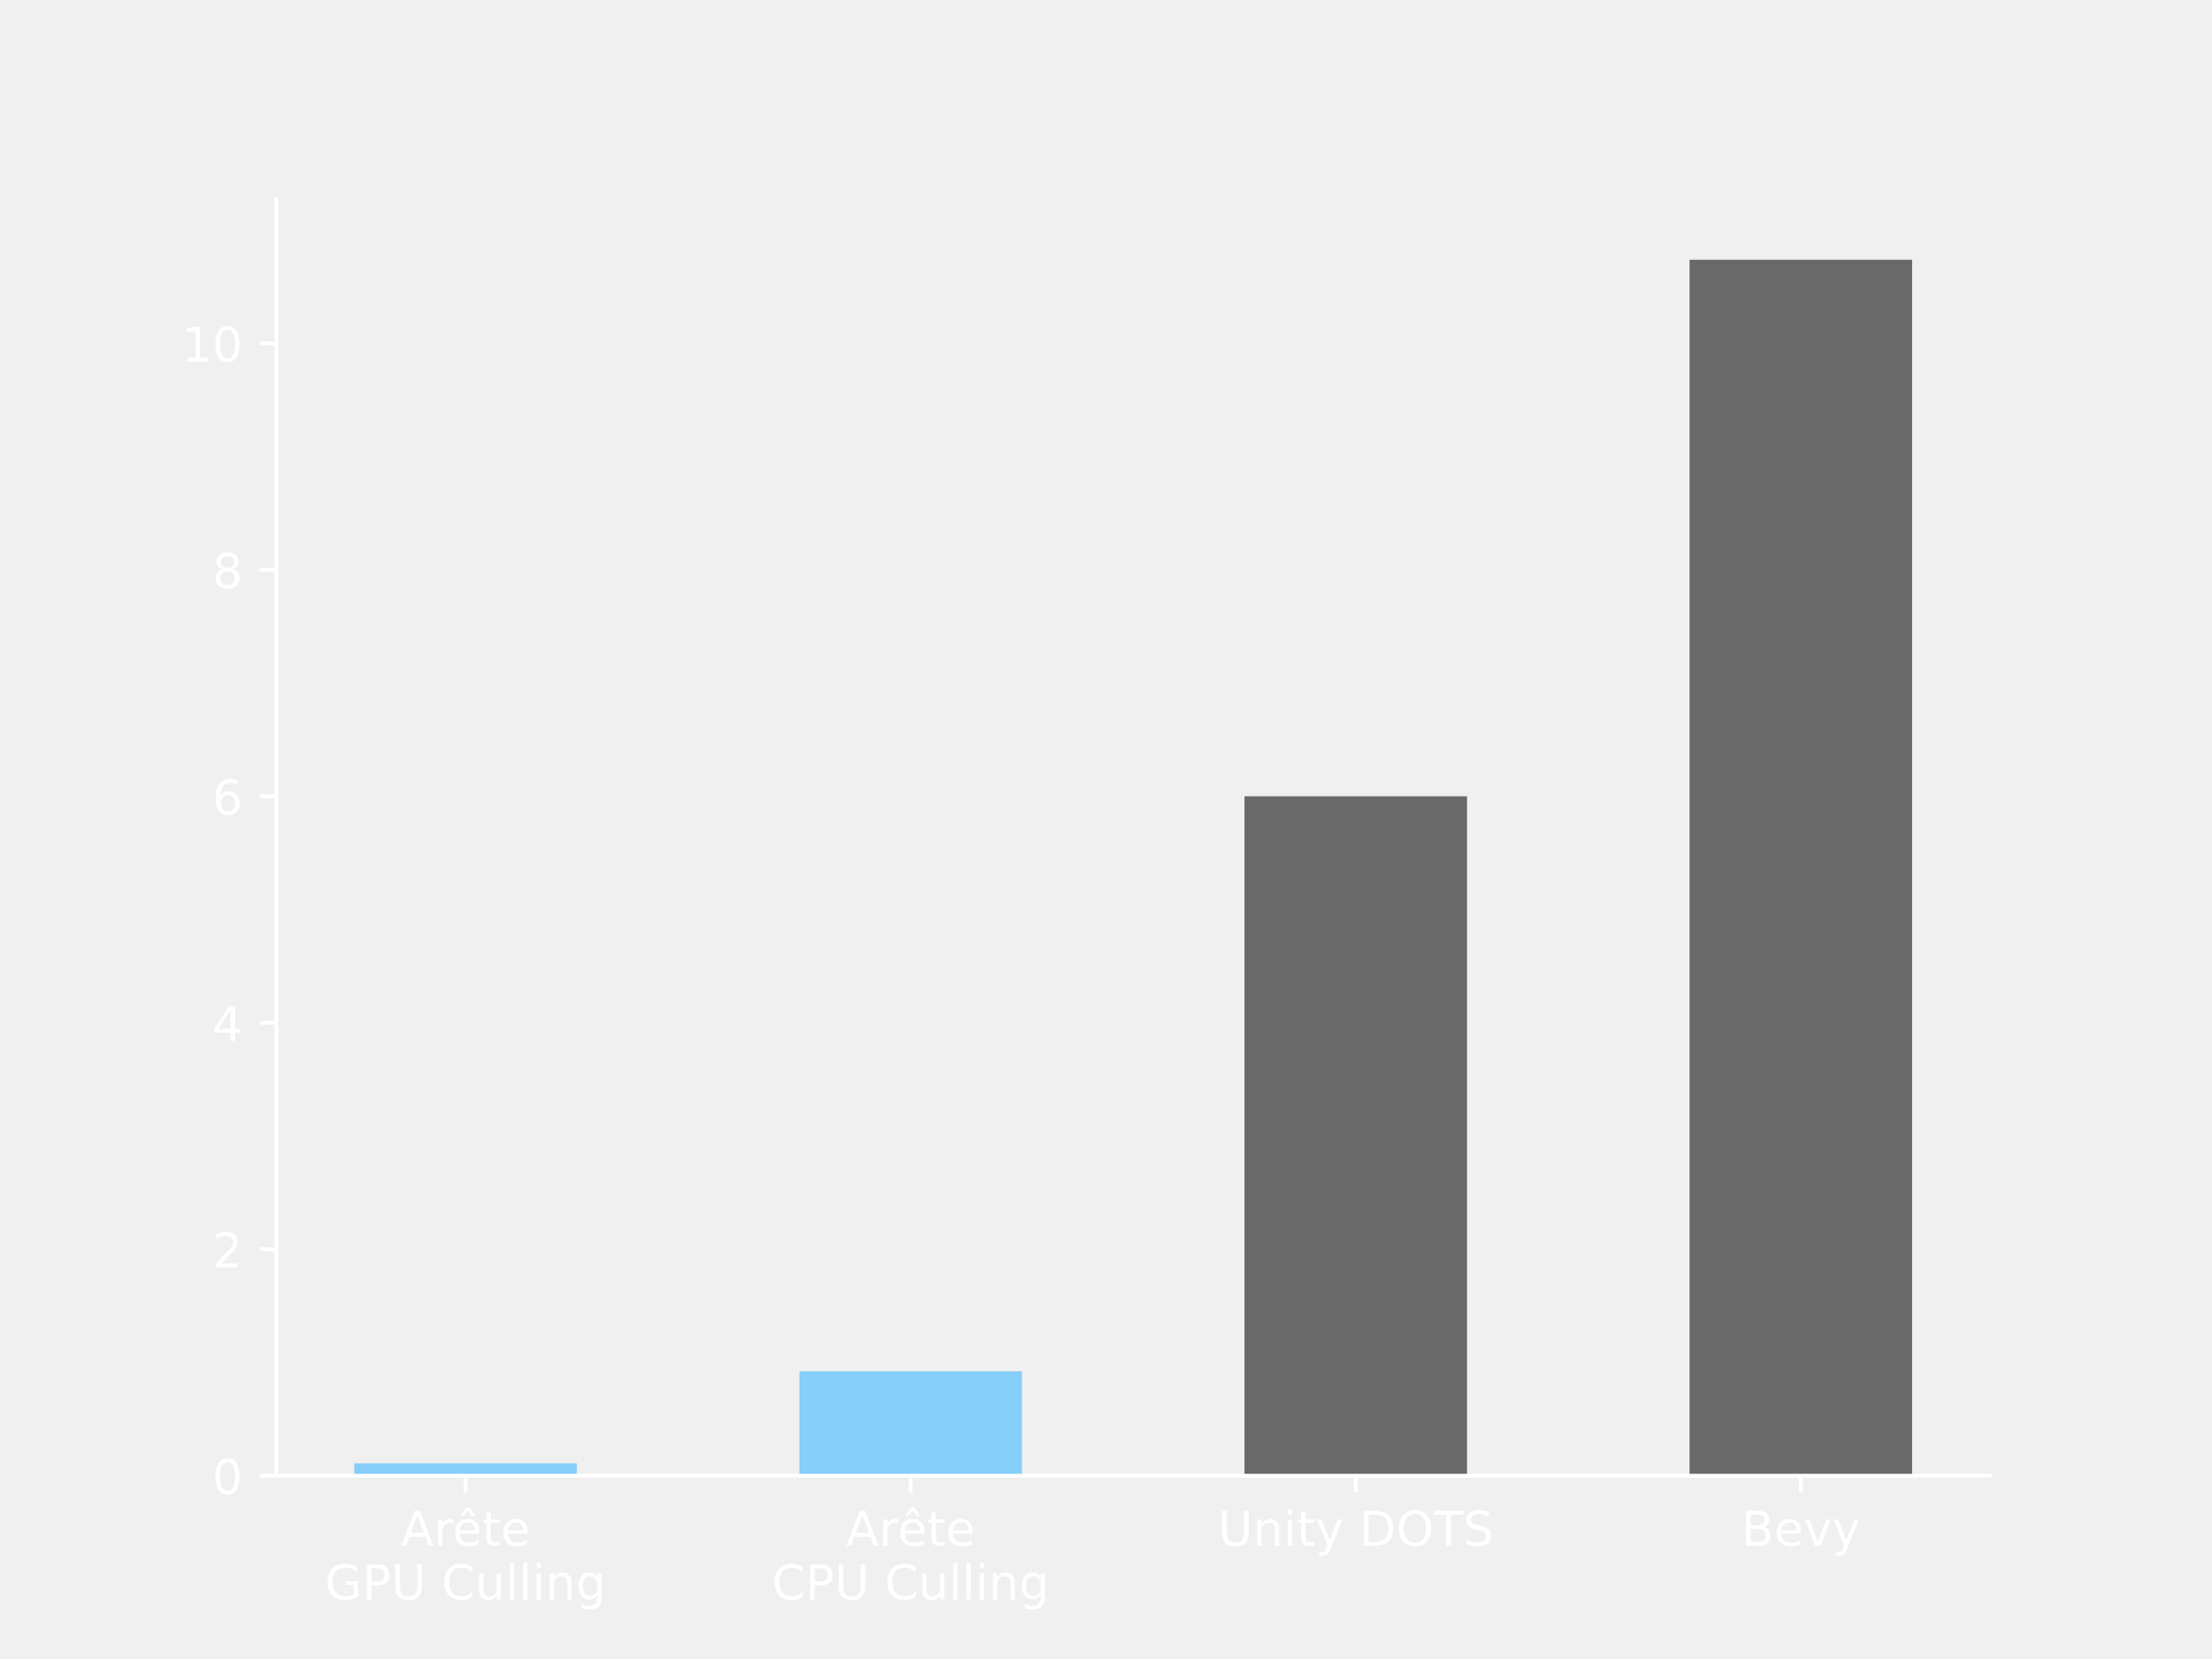
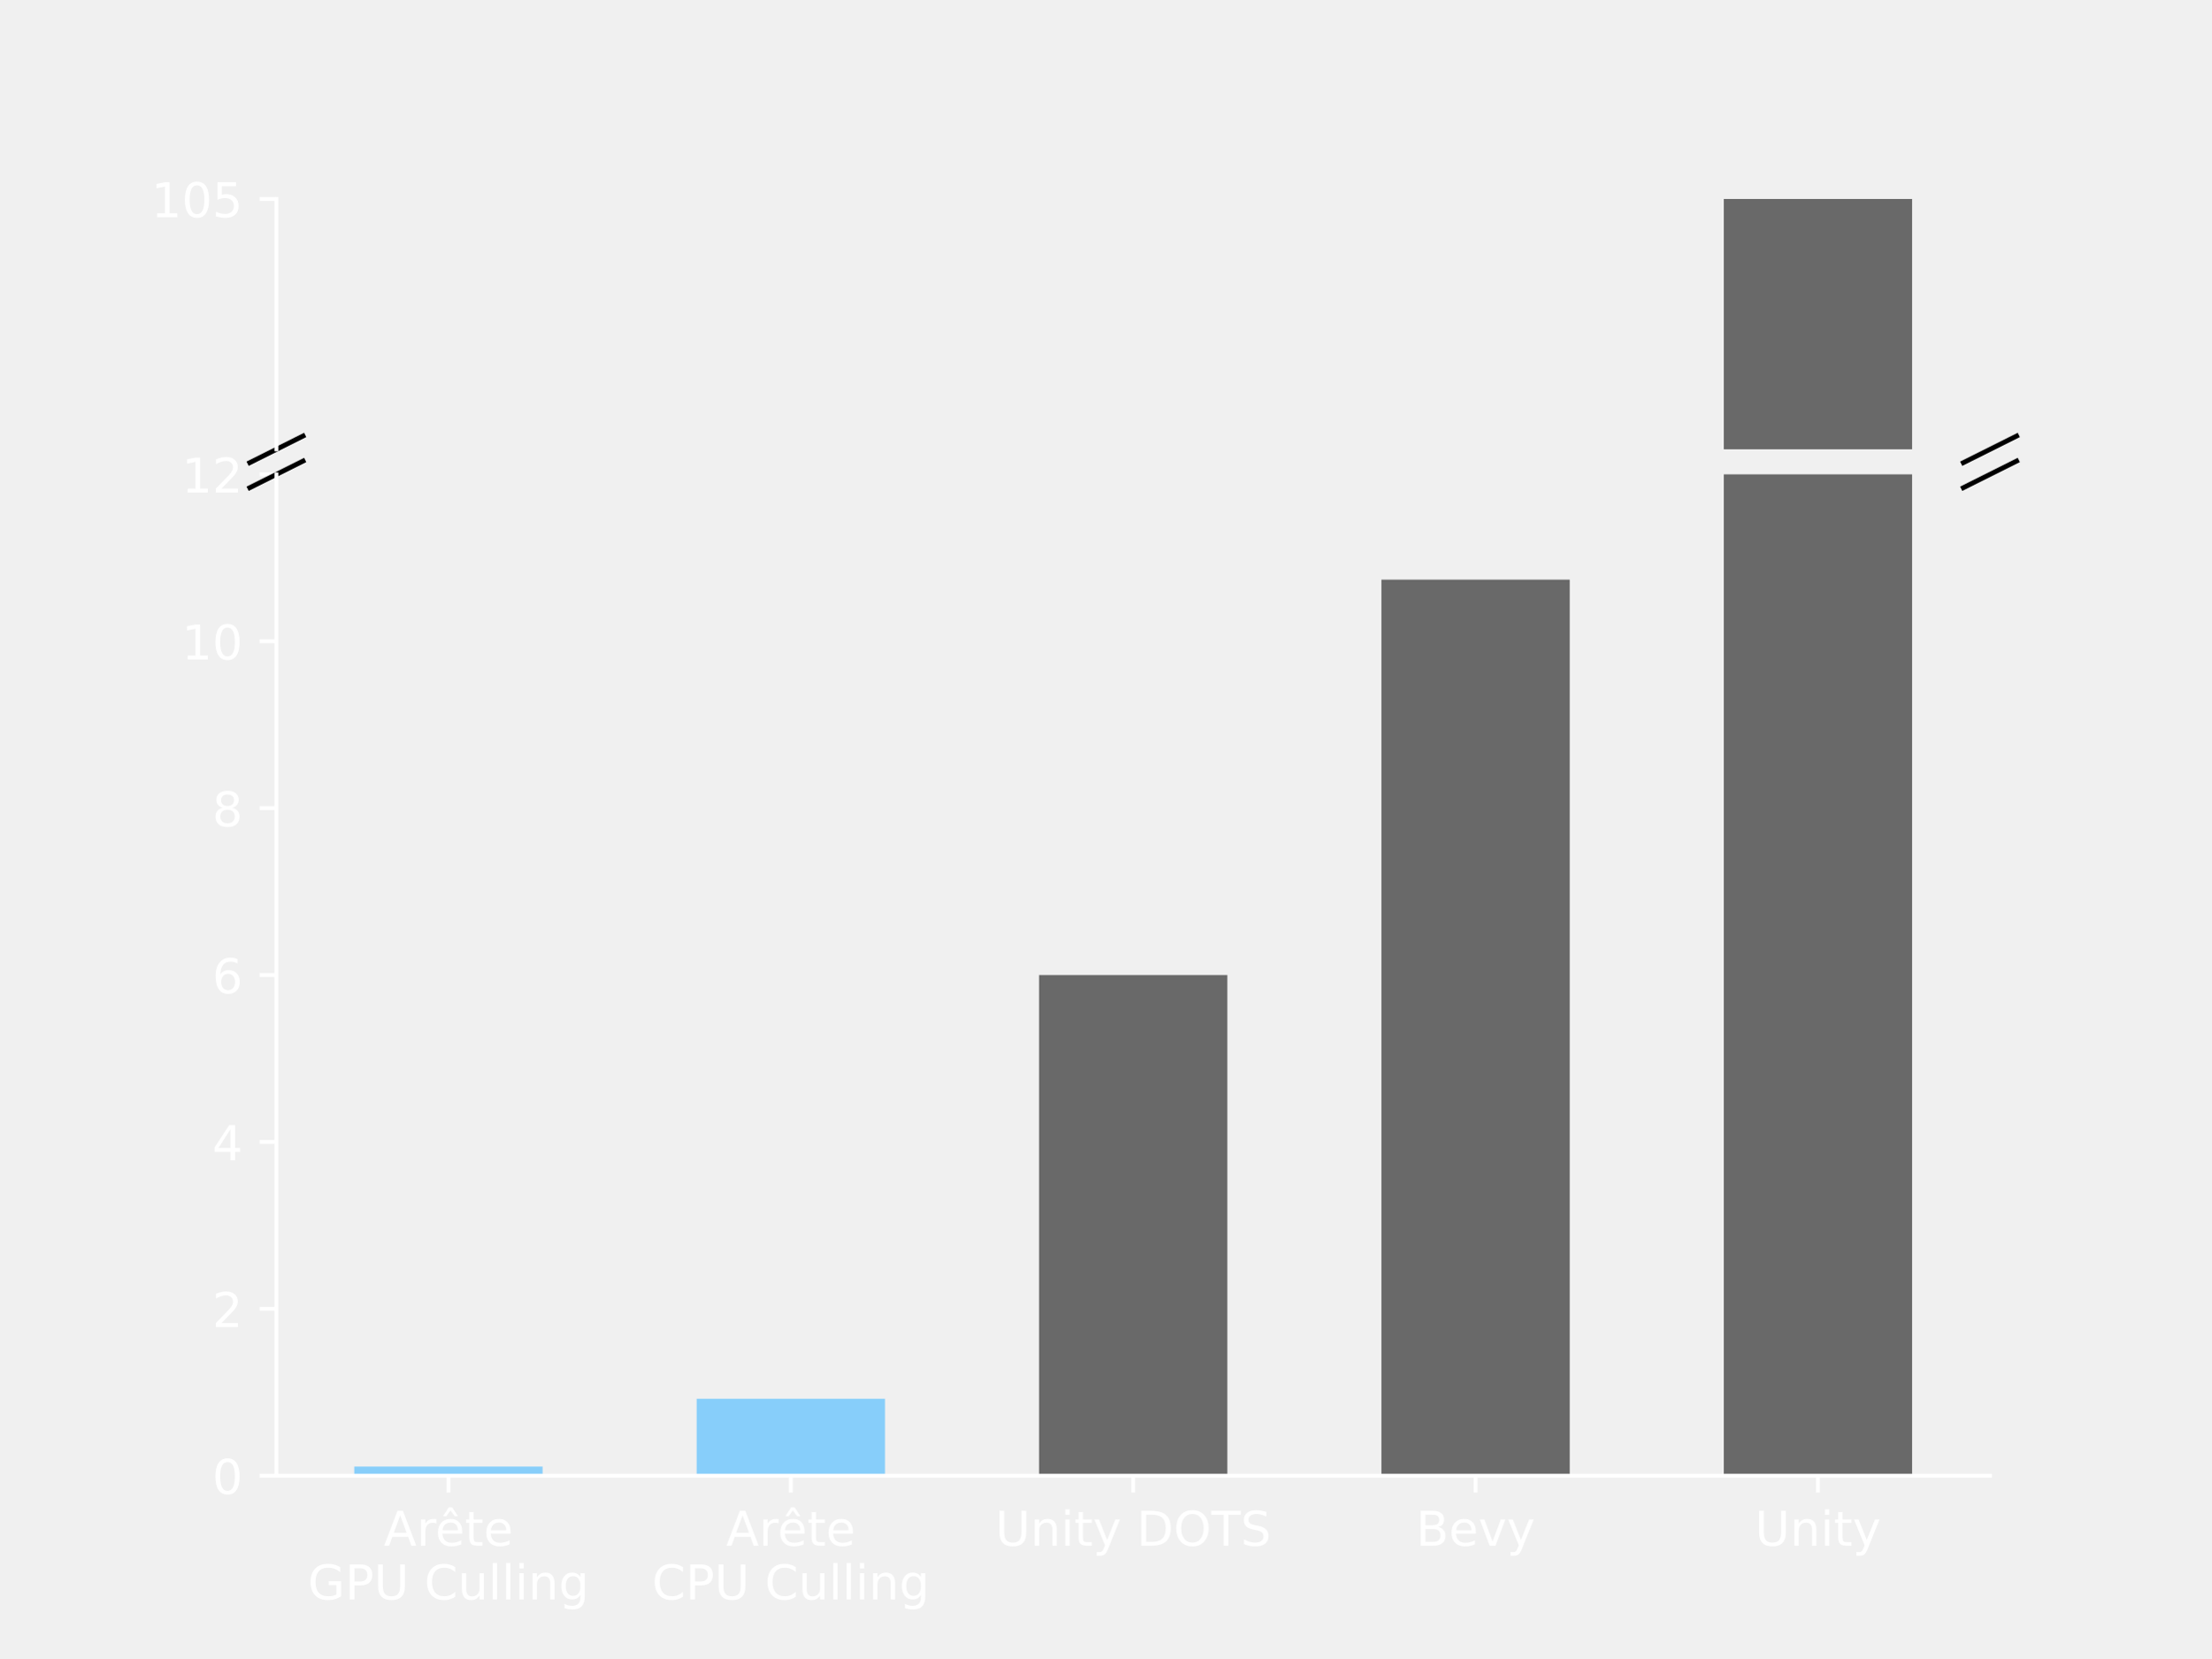
<svg xmlns="http://www.w3.org/2000/svg" xmlns:xlink="http://www.w3.org/1999/xlink" width="460.8pt" height="345.6pt" viewBox="0 0 460.8 345.6" version="1.1">
  <defs>
    <style type="text/css">*{stroke-linejoin: round; stroke-linecap: butt}</style>
  </defs>
  <g id="figure_1">
    <g id="patch_1">
      <path d="M 0 345.6  L 460.8 345.6  L 460.8 0  L 0 0  L 0 345.6  z " style="fill: none" />
    </g>
    <g id="axes_1">
      <g id="patch_2">
-         <path d="M 57.6 307.584  L 414.72 307.584  L 414.72 41.472  L 57.6 41.472  L 57.6 307.584  z " style="fill: none" />
+         <path d="M 57.6 93.651  L 414.72 93.651  L 414.72 41.472  L 57.6 41.472  L 57.6 93.651  z " style="fill: none" />
      </g>
      <g id="patch_3">
-         <path d="M 73.833 307.584  L 120.212 307.584  L 120.212 304.988  L 73.833 304.988  z " clip-path="url(#p904b2eeba7)" style="fill: #87cefa" />
+         <path d="M 73.833 5520.248  L 113.077 5520.248  L 113.077 5514.509  L 73.833 5514.509  z " clip-path="url(#pb7b7c43467)" style="fill: #87cefa" />
      </g>
      <g id="patch_4">
-         <path d="M 166.591 307.584  L 212.97 307.584  L 212.97 285.823  L 166.591 285.823  z " clip-path="url(#p904b2eeba7)" style="fill: #87cefa" />
+         <path d="M 145.185 5520.248  L 184.429 5520.248  L 184.429 5472.14  L 145.185 5472.14  z " clip-path="url(#pb7b7c43467)" style="fill: #87cefa" />
      </g>
      <g id="patch_5">
-         <path d="M 259.35 307.584  L 305.729 307.584  L 305.729 165.971  L 259.35 165.971  z " clip-path="url(#p904b2eeba7)" style="fill: #696969" />
+         <path d="M 216.538 5520.248  L 255.782 5520.248  L 255.782 5207.176  L 216.538 5207.176  z " clip-path="url(#pb7b7c43467)" style="fill: #696969" />
      </g>
      <g id="patch_6">
-         <path d="M 352.108 307.584  L 398.487 307.584  L 398.487 54.144  L 352.108 54.144  z " clip-path="url(#p904b2eeba7)" style="fill: #696969" />
+         <path d="M 287.891 5520.248  L 327.135 5520.248  L 327.135 4959.952  L 287.891 4959.952  z " clip-path="url(#pb7b7c43467)" style="fill: #696969" />
+       </g>
+       <g id="patch_7">
+         <path d="M 359.243 5520.248  L 398.487 5520.248  L 398.487 41.472  L 359.243 41.472  z " clip-path="url(#pb7b7c43467)" style="fill: #696969" />
      </g>
      <g id="matplotlib.axis_1">
-         <g id="xtick_1">
+         <g id="xtick_1" />
+         <g id="xtick_2" />
+         <g id="xtick_3" />
+         <g id="xtick_4" />
+         <g id="xtick_5" />
+       </g>
+       <g id="matplotlib.axis_2">
+         <g id="ytick_1">
          <g id="line2d_1">
            <defs>
-               <path id="mf03ded166b" d="M 0 0  L 0 3.5  " style="stroke: #ffffff; stroke-width: 0.8" />
+               <path id="ma1e11fbaa3" d="M 0 0  L -3.5 0  " style="stroke: #ffffff; stroke-width: 0.8" />
            </defs>
            <g>
-               <use xlink:href="#mf03ded166b" x="97.022" y="307.584" style="fill: #ffffff; stroke: #ffffff; stroke-width: 0.8" />
+               <use xlink:href="#ma1e11fbaa3" x="57.6" y="41.472" style="fill: #ffffff; stroke: #ffffff; stroke-width: 0.8" />
            </g>
          </g>
          <g id="text_1">
-             <g style="fill: #ffffff" transform="translate(83.54578 322.1824) scale(0.1 -0.1)">
+             <g style="fill: #ffffff" transform="translate(31.5125 45.27122) scale(0.1 -0.1)">
+               <defs>
+                 <path id="DejaVuSans-31" d="M 794 531  L 1825 531  L 1825 4091  L 703 3866  L 703 4441  L 1819 4666  L 2450 4666  L 2450 531  L 3481 531  L 3481 0  L 794 0  L 794 531  z " transform="scale(0.015625)" />
+                 <path id="DejaVuSans-30" d="M 2034 4250  Q 1547 4250 1301 3770  Q 1056 3291 1056 2328  Q 1056 1369 1301 889  Q 1547 409 2034 409  Q 2525 409 2770 889  Q 3016 1369 3016 2328  Q 3016 3291 2770 3770  Q 2525 4250 2034 4250  z M 2034 4750  Q 2819 4750 3233 4129  Q 3647 3509 3647 2328  Q 3647 1150 3233 529  Q 2819 -91 2034 -91  Q 1250 -91 836 529  Q 422 1150 422 2328  Q 422 3509 836 4129  Q 1250 4750 2034 4750  z " transform="scale(0.015625)" />
+                 <path id="DejaVuSans-35" d="M 691 4666  L 3169 4666  L 3169 4134  L 1269 4134  L 1269 2991  Q 1406 3038 1543 3061  Q 1681 3084 1819 3084  Q 2600 3084 3056 2656  Q 3513 2228 3513 1497  Q 3513 744 3044 326  Q 2575 -91 1722 -91  Q 1428 -91 1123 -41  Q 819 9 494 109  L 494 744  Q 775 591 1075 516  Q 1375 441 1709 441  Q 2250 441 2565 725  Q 2881 1009 2881 1497  Q 2881 1984 2565 2268  Q 2250 2553 1709 2553  Q 1456 2553 1204 2497  Q 953 2441 691 2322  L 691 4666  z " transform="scale(0.015625)" />
+               </defs>
+               <use xlink:href="#DejaVuSans-31" />
+               <use xlink:href="#DejaVuSans-30" x="63.623" />
+               <use xlink:href="#DejaVuSans-35" x="127.246" />
+             </g>
+           </g>
+         </g>
+       </g>
+       <g id="line2d_2">
+         <defs>
+           <path id="maf881fc37d" d="M -6 3  L 6 -3  " style="stroke: #000000" />
+         </defs>
+         <g>
+           <use xlink:href="#maf881fc37d" x="57.6" y="93.651" style="stroke: #000000" />
+           <use xlink:href="#maf881fc37d" x="414.72" y="93.651" style="stroke: #000000" />
+         </g>
+       </g>
+       <g id="patch_8">
+         <path d="M 57.6 93.651  L 57.6 41.472  " style="fill: none; stroke: #ffffff; stroke-width: 0.8; stroke-linejoin: miter; stroke-linecap: square" />
+       </g>
+     </g>
+     <g id="axes_2">
+       <g id="patch_9">
+         <path d="M 57.6 307.584  L 414.72 307.584  L 414.72 98.869  L 57.6 98.869  L 57.6 307.584  z " style="fill: none" />
+       </g>
+       <g id="patch_10">
+         <path d="M 73.833 307.584  L 113.077 307.584  L 113.077 305.671  L 73.833 305.671  z " clip-path="url(#p947e62f1cd)" style="fill: #87cefa" />
+       </g>
+       <g id="patch_11">
+         <path d="M 145.185 307.584  L 184.429 307.584  L 184.429 291.548  L 145.185 291.548  z " clip-path="url(#p947e62f1cd)" style="fill: #87cefa" />
+       </g>
+       <g id="patch_12">
+         <path d="M 216.538 307.584  L 255.782 307.584  L 255.782 203.226  L 216.538 203.226  z " clip-path="url(#p947e62f1cd)" style="fill: #696969" />
+       </g>
+       <g id="patch_13">
+         <path d="M 287.891 307.584  L 327.135 307.584  L 327.135 120.819  L 287.891 120.819  z " clip-path="url(#p947e62f1cd)" style="fill: #696969" />
+       </g>
+       <g id="patch_14">
+         <path d="M 359.243 307.584  L 398.487 307.584  L 398.487 -1518.675  L 359.243 -1518.675  z " clip-path="url(#p947e62f1cd)" style="fill: #696969" />
+       </g>
+       <g id="matplotlib.axis_3">
+         <g id="xtick_6">
+           <g id="line2d_3">
+             <defs>
+               <path id="m6b05aaf432" d="M 0 0  L 0 3.5  " style="stroke: #ffffff; stroke-width: 0.8" />
+             </defs>
+             <g>
+               <use xlink:href="#m6b05aaf432" x="93.455" y="307.584" style="fill: #ffffff; stroke: #ffffff; stroke-width: 0.8" />
+             </g>
+           </g>
+           <g id="text_2">
+             <g style="fill: #ffffff" transform="translate(79.97814 322.1824) scale(0.1 -0.1)">
              <defs>
                <path id="DejaVuSans-41" d="M 2188 4044  L 1331 1722  L 3047 1722  L 2188 4044  z M 1831 4666  L 2547 4666  L 4325 0  L 3669 0  L 3244 1197  L 1141 1197  L 716 0  L 50 0  L 1831 4666  z " transform="scale(0.015625)" />
                <path id="DejaVuSans-72" d="M 2631 2963  Q 2534 3019 2420 3045  Q 2306 3072 2169 3072  Q 1681 3072 1420 2755  Q 1159 2438 1159 1844  L 1159 0  L 581 0  L 581 3500  L 1159 3500  L 1159 2956  Q 1341 3275 1631 3429  Q 1922 3584 2338 3584  Q 2397 3584 2469 3576  Q 2541 3569 2628 3553  L 2631 2963  z " transform="scale(0.015625)" />
                <path id="DejaVuSans-ea" d="M 3597 1894  L 3597 1613  L 953 1613  Q 991 1019 1311 708  Q 1631 397 2203 397  Q 2534 397 2845 478  Q 3156 559 3463 722  L 3463 178  Q 3153 47 2828 -22  Q 2503 -91 2169 -91  Q 1331 -91 842 396  Q 353 884 353 1716  Q 353 2575 817 3079  Q 1281 3584 2069 3584  Q 2775 3584 3186 3129  Q 3597 2675 3597 1894  z M 3022 2063  Q 3016 2534 2758 2815  Q 2500 3097 2075 3097  Q 1594 3097 1305 2825  Q 1016 2553 972 2059  L 3022 2063  z M 1801 5119  L 2263 5119  L 3029 3944  L 2595 3944  L 2032 4709  L 1470 3944  L 1035 3944  L 1801 5119  z " transform="scale(0.015625)" />
                <path id="DejaVuSans-74" d="M 1172 4494  L 1172 3500  L 2356 3500  L 2356 3053  L 1172 3053  L 1172 1153  Q 1172 725 1289 603  Q 1406 481 1766 481  L 2356 481  L 2356 0  L 1766 0  Q 1100 0 847 248  Q 594 497 594 1153  L 594 3053  L 172 3053  L 172 3500  L 594 3500  L 594 4494  L 1172 4494  z " transform="scale(0.015625)" />
                <path id="DejaVuSans-65" d="M 3597 1894  L 3597 1613  L 953 1613  Q 991 1019 1311 708  Q 1631 397 2203 397  Q 2534 397 2845 478  Q 3156 559 3463 722  L 3463 178  Q 3153 47 2828 -22  Q 2503 -91 2169 -91  Q 1331 -91 842 396  Q 353 884 353 1716  Q 353 2575 817 3079  Q 1281 3584 2069 3584  Q 2775 3584 3186 3129  Q 3597 2675 3597 1894  z M 3022 2063  Q 3016 2534 2758 2815  Q 2500 3097 2075 3097  Q 1594 3097 1305 2825  Q 1016 2553 972 2059  L 3022 2063  z " transform="scale(0.015625)" />
              </defs>
              <use xlink:href="#DejaVuSans-41" />
              <use xlink:href="#DejaVuSans-72" x="68.408" />
              <use xlink:href="#DejaVuSans-ea" x="107.271" />
              <use xlink:href="#DejaVuSans-74" x="168.795" />
              <use xlink:href="#DejaVuSans-65" x="208.004" />
            </g>
-             <g style="fill: #ffffff" transform="translate(67.71452 333.3802) scale(0.1 -0.1)">
+             <g style="fill: #ffffff" transform="translate(64.14689 333.3802) scale(0.1 -0.1)">
              <defs>
                <path id="DejaVuSans-47" d="M 3809 666  L 3809 1919  L 2778 1919  L 2778 2438  L 4434 2438  L 4434 434  Q 4069 175 3628 42  Q 3188 -91 2688 -91  Q 1594 -91 976 548  Q 359 1188 359 2328  Q 359 3472 976 4111  Q 1594 4750 2688 4750  Q 3144 4750 3555 4637  Q 3966 4525 4313 4306  L 4313 3634  Q 3963 3931 3569 4081  Q 3175 4231 2741 4231  Q 1884 4231 1454 3753  Q 1025 3275 1025 2328  Q 1025 1384 1454 906  Q 1884 428 2741 428  Q 3075 428 3337 486  Q 3600 544 3809 666  z " transform="scale(0.015625)" />
                <path id="DejaVuSans-50" d="M 1259 4147  L 1259 2394  L 2053 2394  Q 2494 2394 2734 2622  Q 2975 2850 2975 3272  Q 2975 3691 2734 3919  Q 2494 4147 2053 4147  L 1259 4147  z M 628 4666  L 2053 4666  Q 2838 4666 3239 4311  Q 3641 3956 3641 3272  Q 3641 2581 3239 2228  Q 2838 1875 2053 1875  L 1259 1875  L 1259 0  L 628 0  L 628 4666  z " transform="scale(0.015625)" />
                <path id="DejaVuSans-55" d="M 556 4666  L 1191 4666  L 1191 1831  Q 1191 1081 1462 751  Q 1734 422 2344 422  Q 2950 422 3222 751  Q 3494 1081 3494 1831  L 3494 4666  L 4128 4666  L 4128 1753  Q 4128 841 3676 375  Q 3225 -91 2344 -91  Q 1459 -91 1007 375  Q 556 841 556 1753  L 556 4666  z " transform="scale(0.015625)" />
                <path id="DejaVuSans-20" transform="scale(0.015625)" />
                <path id="DejaVuSans-43" d="M 4122 4306  L 4122 3641  Q 3803 3938 3442 4084  Q 3081 4231 2675 4231  Q 1875 4231 1450 3742  Q 1025 3253 1025 2328  Q 1025 1406 1450 917  Q 1875 428 2675 428  Q 3081 428 3442 575  Q 3803 722 4122 1019  L 4122 359  Q 3791 134 3420 21  Q 3050 -91 2638 -91  Q 1578 -91 968 557  Q 359 1206 359 2328  Q 359 3453 968 4101  Q 1578 4750 2638 4750  Q 3056 4750 3426 4639  Q 3797 4528 4122 4306  z " transform="scale(0.015625)" />
                <path id="DejaVuSans-75" d="M 544 1381  L 544 3500  L 1119 3500  L 1119 1403  Q 1119 906 1312 657  Q 1506 409 1894 409  Q 2359 409 2629 706  Q 2900 1003 2900 1516  L 2900 3500  L 3475 3500  L 3475 0  L 2900 0  L 2900 538  Q 2691 219 2414 64  Q 2138 -91 1772 -91  Q 1169 -91 856 284  Q 544 659 544 1381  z M 1991 3584  L 1991 3584  z " transform="scale(0.015625)" />
                <path id="DejaVuSans-6c" d="M 603 4863  L 1178 4863  L 1178 0  L 603 0  L 603 4863  z " transform="scale(0.015625)" />
                <path id="DejaVuSans-69" d="M 603 3500  L 1178 3500  L 1178 0  L 603 0  L 603 3500  z M 603 4863  L 1178 4863  L 1178 4134  L 603 4134  L 603 4863  z " transform="scale(0.015625)" />
                <path id="DejaVuSans-6e" d="M 3513 2113  L 3513 0  L 2938 0  L 2938 2094  Q 2938 2591 2744 2837  Q 2550 3084 2163 3084  Q 1697 3084 1428 2787  Q 1159 2491 1159 1978  L 1159 0  L 581 0  L 581 3500  L 1159 3500  L 1159 2956  Q 1366 3272 1645 3428  Q 1925 3584 2291 3584  Q 2894 3584 3203 3211  Q 3513 2838 3513 2113  z " transform="scale(0.015625)" />
                <path id="DejaVuSans-67" d="M 2906 1791  Q 2906 2416 2648 2759  Q 2391 3103 1925 3103  Q 1463 3103 1205 2759  Q 947 2416 947 1791  Q 947 1169 1205 825  Q 1463 481 1925 481  Q 2391 481 2648 825  Q 2906 1169 2906 1791  z M 3481 434  Q 3481 -459 3084 -895  Q 2688 -1331 1869 -1331  Q 1566 -1331 1297 -1286  Q 1028 -1241 775 -1147  L 775 -588  Q 1028 -725 1275 -790  Q 1522 -856 1778 -856  Q 2344 -856 2625 -561  Q 2906 -266 2906 331  L 2906 616  Q 2728 306 2450 153  Q 2172 0 1784 0  Q 1141 0 747 490  Q 353 981 353 1791  Q 353 2603 747 3093  Q 1141 3584 1784 3584  Q 2172 3584 2450 3431  Q 2728 3278 2906 2969  L 2906 3500  L 3481 3500  L 3481 434  z " transform="scale(0.015625)" />
              </defs>
              <use xlink:href="#DejaVuSans-47" />
              <use xlink:href="#DejaVuSans-50" x="77.49" />
              <use xlink:href="#DejaVuSans-55" x="137.793" />
              <use xlink:href="#DejaVuSans-20" x="210.986" />
              <use xlink:href="#DejaVuSans-43" x="242.773" />
              <use xlink:href="#DejaVuSans-75" x="312.598" />
              <use xlink:href="#DejaVuSans-6c" x="375.977" />
              <use xlink:href="#DejaVuSans-6c" x="403.76" />
              <use xlink:href="#DejaVuSans-69" x="431.543" />
              <use xlink:href="#DejaVuSans-6e" x="459.326" />
              <use xlink:href="#DejaVuSans-67" x="522.705" />
            </g>
          </g>
        </g>
-         <g id="xtick_2">
-           <g id="line2d_2">
-             <g>
-               <use xlink:href="#mf03ded166b" x="189.781" y="307.584" style="fill: #ffffff; stroke: #ffffff; stroke-width: 0.8" />
-             </g>
-           </g>
-           <g id="text_2">
-             <g style="fill: #ffffff" transform="translate(176.3042 322.1824) scale(0.1 -0.1)">
+         <g id="xtick_7">
+           <g id="line2d_4">
+             <g>
+               <use xlink:href="#m6b05aaf432" x="164.807" y="307.584" style="fill: #ffffff; stroke: #ffffff; stroke-width: 0.8" />
+             </g>
+           </g>
+           <g id="text_3">
+             <g style="fill: #ffffff" transform="translate(151.3308 322.1824) scale(0.1 -0.1)">
              <use xlink:href="#DejaVuSans-41" />
              <use xlink:href="#DejaVuSans-72" x="68.408" />
              <use xlink:href="#DejaVuSans-ea" x="107.271" />
              <use xlink:href="#DejaVuSans-74" x="168.795" />
              <use xlink:href="#DejaVuSans-65" x="208.004" />
            </g>
-             <g style="fill: #ffffff" transform="translate(160.8558 333.3802) scale(0.1 -0.1)">
+             <g style="fill: #ffffff" transform="translate(135.8824 333.3802) scale(0.1 -0.1)">
              <use xlink:href="#DejaVuSans-43" />
              <use xlink:href="#DejaVuSans-50" x="69.824" />
              <use xlink:href="#DejaVuSans-55" x="130.127" />
              <use xlink:href="#DejaVuSans-20" x="203.32" />
              <use xlink:href="#DejaVuSans-43" x="235.107" />
              <use xlink:href="#DejaVuSans-75" x="304.932" />
              <use xlink:href="#DejaVuSans-6c" x="368.311" />
              <use xlink:href="#DejaVuSans-6c" x="396.094" />
              <use xlink:href="#DejaVuSans-69" x="423.877" />
              <use xlink:href="#DejaVuSans-6e" x="451.66" />
              <use xlink:href="#DejaVuSans-67" x="515.039" />
            </g>
          </g>
        </g>
-         <g id="xtick_3">
-           <g id="line2d_3">
-             <g>
-               <use xlink:href="#mf03ded166b" x="282.539" y="307.584" style="fill: #ffffff; stroke: #ffffff; stroke-width: 0.8" />
-             </g>
-           </g>
-           <g id="text_3">
-             <g style="fill: #ffffff" transform="translate(253.7994 322.1824) scale(0.1 -0.1)">
+         <g id="xtick_8">
+           <g id="line2d_5">
+             <g>
+               <use xlink:href="#m6b05aaf432" x="236.16" y="307.584" style="fill: #ffffff; stroke: #ffffff; stroke-width: 0.8" />
+             </g>
+           </g>
+           <g id="text_4">
+             <g style="fill: #ffffff" transform="translate(207.4202 322.1824) scale(0.1 -0.1)">
              <defs>
                <path id="DejaVuSans-79" d="M 2059 -325  Q 1816 -950 1584 -1140  Q 1353 -1331 966 -1331  L 506 -1331  L 506 -850  L 844 -850  Q 1081 -850 1212 -737  Q 1344 -625 1503 -206  L 1606 56  L 191 3500  L 800 3500  L 1894 763  L 2988 3500  L 3597 3500  L 2059 -325  z " transform="scale(0.015625)" />
                <path id="DejaVuSans-44" d="M 1259 4147  L 1259 519  L 2022 519  Q 2988 519 3436 956  Q 3884 1394 3884 2338  Q 3884 3275 3436 3711  Q 2988 4147 2022 4147  L 1259 4147  z M 628 4666  L 1925 4666  Q 3281 4666 3915 4102  Q 4550 3538 4550 2338  Q 4550 1131 3912 565  Q 3275 0 1925 0  L 628 0  L 628 4666  z " transform="scale(0.015625)" />
                <path id="DejaVuSans-4f" d="M 2522 4238  Q 1834 4238 1429 3725  Q 1025 3213 1025 2328  Q 1025 1447 1429 934  Q 1834 422 2522 422  Q 3209 422 3611 934  Q 4013 1447 4013 2328  Q 4013 3213 3611 3725  Q 3209 4238 2522 4238  z M 2522 4750  Q 3503 4750 4090 4092  Q 4678 3434 4678 2328  Q 4678 1225 4090 567  Q 3503 -91 2522 -91  Q 1538 -91 948 565  Q 359 1222 359 2328  Q 359 3434 948 4092  Q 1538 4750 2522 4750  z " transform="scale(0.015625)" />
                <path id="DejaVuSans-54" d="M -19 4666  L 3928 4666  L 3928 4134  L 2272 4134  L 2272 0  L 1638 0  L 1638 4134  L -19 4134  L -19 4666  z " transform="scale(0.015625)" />
                <path id="DejaVuSans-53" d="M 3425 4513  L 3425 3897  Q 3066 4069 2747 4153  Q 2428 4238 2131 4238  Q 1616 4238 1336 4038  Q 1056 3838 1056 3469  Q 1056 3159 1242 3001  Q 1428 2844 1947 2747  L 2328 2669  Q 3034 2534 3370 2195  Q 3706 1856 3706 1288  Q 3706 609 3251 259  Q 2797 -91 1919 -91  Q 1588 -91 1214 -16  Q 841 59 441 206  L 441 856  Q 825 641 1194 531  Q 1563 422 1919 422  Q 2459 422 2753 634  Q 3047 847 3047 1241  Q 3047 1584 2836 1778  Q 2625 1972 2144 2069  L 1759 2144  Q 1053 2284 737 2584  Q 422 2884 422 3419  Q 422 4038 858 4394  Q 1294 4750 2059 4750  Q 2388 4750 2728 4690  Q 3069 4631 3425 4513  z " transform="scale(0.015625)" />
              </defs>
              <use xlink:href="#DejaVuSans-55" />
              <use xlink:href="#DejaVuSans-6e" x="73.193" />
              <use xlink:href="#DejaVuSans-69" x="136.572" />
              <use xlink:href="#DejaVuSans-74" x="164.355" />
              <use xlink:href="#DejaVuSans-79" x="203.564" />
              <use xlink:href="#DejaVuSans-20" x="262.744" />
              <use xlink:href="#DejaVuSans-44" x="294.531" />
              <use xlink:href="#DejaVuSans-4f" x="371.533" />
              <use xlink:href="#DejaVuSans-54" x="450.244" />
              <use xlink:href="#DejaVuSans-53" x="511.328" />
            </g>
          </g>
        </g>
-         <g id="xtick_4">
-           <g id="line2d_4">
-             <g>
-               <use xlink:href="#mf03ded166b" x="375.298" y="307.584" style="fill: #ffffff; stroke: #ffffff; stroke-width: 0.8" />
-             </g>
-           </g>
-           <g id="text_4">
-             <g style="fill: #ffffff" transform="translate(362.8719 322.1824) scale(0.1 -0.1)">
+         <g id="xtick_9">
+           <g id="line2d_6">
+             <g>
+               <use xlink:href="#m6b05aaf432" x="307.513" y="307.584" style="fill: #ffffff; stroke: #ffffff; stroke-width: 0.8" />
+             </g>
+           </g>
+           <g id="text_5">
+             <g style="fill: #ffffff" transform="translate(295.0869 322.1824) scale(0.1 -0.1)">
              <defs>
                <path id="DejaVuSans-42" d="M 1259 2228  L 1259 519  L 2272 519  Q 2781 519 3026 730  Q 3272 941 3272 1375  Q 3272 1813 3026 2020  Q 2781 2228 2272 2228  L 1259 2228  z M 1259 4147  L 1259 2741  L 2194 2741  Q 2656 2741 2882 2914  Q 3109 3088 3109 3444  Q 3109 3797 2882 3972  Q 2656 4147 2194 4147  L 1259 4147  z M 628 4666  L 2241 4666  Q 2963 4666 3353 4366  Q 3744 4066 3744 3513  Q 3744 3084 3544 2831  Q 3344 2578 2956 2516  Q 3422 2416 3680 2098  Q 3938 1781 3938 1306  Q 3938 681 3513 340  Q 3088 0 2303 0  L 628 0  L 628 4666  z " transform="scale(0.015625)" />
                <path id="DejaVuSans-76" d="M 191 3500  L 800 3500  L 1894 563  L 2988 3500  L 3597 3500  L 2284 0  L 1503 0  L 191 3500  z " transform="scale(0.015625)" />
              </defs>
              <use xlink:href="#DejaVuSans-42" />
              <use xlink:href="#DejaVuSans-65" x="68.604" />
              <use xlink:href="#DejaVuSans-76" x="130.127" />
              <use xlink:href="#DejaVuSans-79" x="189.307" />
            </g>
          </g>
        </g>
-       </g>
-       <g id="matplotlib.axis_2">
-         <g id="ytick_1">
-           <g id="line2d_5">
-             <defs>
-               <path id="m6da80afa87" d="M 0 0  L -3.5 0  " style="stroke: #ffffff; stroke-width: 0.8" />
-             </defs>
-             <g>
-               <use xlink:href="#m6da80afa87" x="57.6" y="307.584" style="fill: #ffffff; stroke: #ffffff; stroke-width: 0.8" />
-             </g>
-           </g>
-           <g id="text_5">
+         <g id="xtick_10">
+           <g id="line2d_7">
+             <g>
+               <use xlink:href="#m6b05aaf432" x="378.865" y="307.584" style="fill: #ffffff; stroke: #ffffff; stroke-width: 0.8" />
+             </g>
+           </g>
+           <g id="text_6">
+             <g style="fill: #ffffff" transform="translate(365.7286 322.1824) scale(0.1 -0.1)">
+               <use xlink:href="#DejaVuSans-55" />
+               <use xlink:href="#DejaVuSans-6e" x="73.193" />
+               <use xlink:href="#DejaVuSans-69" x="136.572" />
+               <use xlink:href="#DejaVuSans-74" x="164.355" />
+               <use xlink:href="#DejaVuSans-79" x="203.564" />
+             </g>
+           </g>
+         </g>
+       </g>
+       <g id="matplotlib.axis_4">
+         <g id="ytick_2">
+           <g id="line2d_8">
+             <g>
+               <use xlink:href="#ma1e11fbaa3" x="57.6" y="307.584" style="fill: #ffffff; stroke: #ffffff; stroke-width: 0.8" />
+             </g>
+           </g>
+           <g id="text_7">
            <g style="fill: #ffffff" transform="translate(44.2375 311.3832) scale(0.1 -0.1)">
-               <defs>
-                 <path id="DejaVuSans-30" d="M 2034 4250  Q 1547 4250 1301 3770  Q 1056 3291 1056 2328  Q 1056 1369 1301 889  Q 1547 409 2034 409  Q 2525 409 2770 889  Q 3016 1369 3016 2328  Q 3016 3291 2770 3770  Q 2525 4250 2034 4250  z M 2034 4750  Q 2819 4750 3233 4129  Q 3647 3509 3647 2328  Q 3647 1150 3233 529  Q 2819 -91 2034 -91  Q 1250 -91 836 529  Q 422 1150 422 2328  Q 422 3509 836 4129  Q 1250 4750 2034 4750  z " transform="scale(0.015625)" />
-               </defs>
              <use xlink:href="#DejaVuSans-30" />
            </g>
          </g>
        </g>
-         <g id="ytick_2">
-           <g id="line2d_6">
-             <g>
-               <use xlink:href="#m6da80afa87" x="57.6" y="260.38" style="fill: #ffffff; stroke: #ffffff; stroke-width: 0.8" />
-             </g>
-           </g>
-           <g id="text_6">
-             <g style="fill: #ffffff" transform="translate(44.2375 264.1789) scale(0.1 -0.1)">
+         <g id="ytick_3">
+           <g id="line2d_9">
+             <g>
+               <use xlink:href="#ma1e11fbaa3" x="57.6" y="272.798" style="fill: #ffffff; stroke: #ffffff; stroke-width: 0.8" />
+             </g>
+           </g>
+           <g id="text_8">
+             <g style="fill: #ffffff" transform="translate(44.2375 276.5973) scale(0.1 -0.1)">
              <defs>
                <path id="DejaVuSans-32" d="M 1228 531  L 3431 531  L 3431 0  L 469 0  L 469 531  Q 828 903 1448 1529  Q 2069 2156 2228 2338  Q 2531 2678 2651 2914  Q 2772 3150 2772 3378  Q 2772 3750 2511 3984  Q 2250 4219 1831 4219  Q 1534 4219 1204 4116  Q 875 4013 500 3803  L 500 4441  Q 881 4594 1212 4672  Q 1544 4750 1819 4750  Q 2544 4750 2975 4387  Q 3406 4025 3406 3419  Q 3406 3131 3298 2873  Q 3191 2616 2906 2266  Q 2828 2175 2409 1742  Q 1991 1309 1228 531  z " transform="scale(0.015625)" />
              </defs>
              <use xlink:href="#DejaVuSans-32" />
            </g>
          </g>
        </g>
-         <g id="ytick_3">
-           <g id="line2d_7">
-             <g>
-               <use xlink:href="#m6da80afa87" x="57.6" y="213.175" style="fill: #ffffff; stroke: #ffffff; stroke-width: 0.8" />
-             </g>
-           </g>
-           <g id="text_7">
-             <g style="fill: #ffffff" transform="translate(44.2375 216.9746) scale(0.1 -0.1)">
+         <g id="ytick_4">
+           <g id="line2d_10">
+             <g>
+               <use xlink:href="#ma1e11fbaa3" x="57.6" y="238.012" style="fill: #ffffff; stroke: #ffffff; stroke-width: 0.8" />
+             </g>
+           </g>
+           <g id="text_9">
+             <g style="fill: #ffffff" transform="translate(44.2375 241.8115) scale(0.1 -0.1)">
              <defs>
                <path id="DejaVuSans-34" d="M 2419 4116  L 825 1625  L 2419 1625  L 2419 4116  z M 2253 4666  L 3047 4666  L 3047 1625  L 3713 1625  L 3713 1100  L 3047 1100  L 3047 0  L 2419 0  L 2419 1100  L 313 1100  L 313 1709  L 2253 4666  z " transform="scale(0.015625)" />
              </defs>
              <use xlink:href="#DejaVuSans-34" />
            </g>
          </g>
        </g>
-         <g id="ytick_4">
-           <g id="line2d_8">
-             <g>
-               <use xlink:href="#m6da80afa87" x="57.6" y="165.971" style="fill: #ffffff; stroke: #ffffff; stroke-width: 0.8" />
-             </g>
-           </g>
-           <g id="text_8">
-             <g style="fill: #ffffff" transform="translate(44.2375 169.7703) scale(0.1 -0.1)">
+         <g id="ytick_5">
+           <g id="line2d_11">
+             <g>
+               <use xlink:href="#ma1e11fbaa3" x="57.6" y="203.226" style="fill: #ffffff; stroke: #ffffff; stroke-width: 0.8" />
+             </g>
+           </g>
+           <g id="text_10">
+             <g style="fill: #ffffff" transform="translate(44.2375 207.0256) scale(0.1 -0.1)">
              <defs>
                <path id="DejaVuSans-36" d="M 2113 2584  Q 1688 2584 1439 2293  Q 1191 2003 1191 1497  Q 1191 994 1439 701  Q 1688 409 2113 409  Q 2538 409 2786 701  Q 3034 994 3034 1497  Q 3034 2003 2786 2293  Q 2538 2584 2113 2584  z M 3366 4563  L 3366 3988  Q 3128 4100 2886 4159  Q 2644 4219 2406 4219  Q 1781 4219 1451 3797  Q 1122 3375 1075 2522  Q 1259 2794 1537 2939  Q 1816 3084 2150 3084  Q 2853 3084 3261 2657  Q 3669 2231 3669 1497  Q 3669 778 3244 343  Q 2819 -91 2113 -91  Q 1303 -91 875 529  Q 447 1150 447 2328  Q 447 3434 972 4092  Q 1497 4750 2381 4750  Q 2619 4750 2861 4703  Q 3103 4656 3366 4563  z " transform="scale(0.015625)" />
              </defs>
              <use xlink:href="#DejaVuSans-36" />
            </g>
          </g>
        </g>
-         <g id="ytick_5">
-           <g id="line2d_9">
-             <g>
-               <use xlink:href="#m6da80afa87" x="57.6" y="118.767" style="fill: #ffffff; stroke: #ffffff; stroke-width: 0.8" />
-             </g>
-           </g>
-           <g id="text_9">
-             <g style="fill: #ffffff" transform="translate(44.2375 122.5659) scale(0.1 -0.1)">
+         <g id="ytick_6">
+           <g id="line2d_12">
+             <g>
+               <use xlink:href="#ma1e11fbaa3" x="57.6" y="168.44" style="fill: #ffffff; stroke: #ffffff; stroke-width: 0.8" />
+             </g>
+           </g>
+           <g id="text_11">
+             <g style="fill: #ffffff" transform="translate(44.2375 172.2397) scale(0.1 -0.1)">
              <defs>
                <path id="DejaVuSans-38" d="M 2034 2216  Q 1584 2216 1326 1975  Q 1069 1734 1069 1313  Q 1069 891 1326 650  Q 1584 409 2034 409  Q 2484 409 2743 651  Q 3003 894 3003 1313  Q 3003 1734 2745 1975  Q 2488 2216 2034 2216  z M 1403 2484  Q 997 2584 770 2862  Q 544 3141 544 3541  Q 544 4100 942 4425  Q 1341 4750 2034 4750  Q 2731 4750 3128 4425  Q 3525 4100 3525 3541  Q 3525 3141 3298 2862  Q 3072 2584 2669 2484  Q 3125 2378 3379 2068  Q 3634 1759 3634 1313  Q 3634 634 3220 271  Q 2806 -91 2034 -91  Q 1263 -91 848 271  Q 434 634 434 1313  Q 434 1759 690 2068  Q 947 2378 1403 2484  z M 1172 3481  Q 1172 3119 1398 2916  Q 1625 2713 2034 2713  Q 2441 2713 2670 2916  Q 2900 3119 2900 3481  Q 2900 3844 2670 4047  Q 2441 4250 2034 4250  Q 1625 4250 1398 4047  Q 1172 3844 1172 3481  z " transform="scale(0.015625)" />
              </defs>
              <use xlink:href="#DejaVuSans-38" />
            </g>
          </g>
        </g>
-         <g id="ytick_6">
-           <g id="line2d_10">
-             <g>
-               <use xlink:href="#m6da80afa87" x="57.6" y="71.562" style="fill: #ffffff; stroke: #ffffff; stroke-width: 0.8" />
-             </g>
-           </g>
-           <g id="text_10">
-             <g style="fill: #ffffff" transform="translate(37.875 75.36161) scale(0.1 -0.1)">
-               <defs>
-                 <path id="DejaVuSans-31" d="M 794 531  L 1825 531  L 1825 4091  L 703 3866  L 703 4441  L 1819 4666  L 2450 4666  L 2450 531  L 3481 531  L 3481 0  L 794 0  L 794 531  z " transform="scale(0.015625)" />
-               </defs>
+         <g id="ytick_7">
+           <g id="line2d_13">
+             <g>
+               <use xlink:href="#ma1e11fbaa3" x="57.6" y="133.655" style="fill: #ffffff; stroke: #ffffff; stroke-width: 0.8" />
+             </g>
+           </g>
+           <g id="text_12">
+             <g style="fill: #ffffff" transform="translate(37.875 137.4538) scale(0.1 -0.1)">
              <use xlink:href="#DejaVuSans-31" />
              <use xlink:href="#DejaVuSans-30" x="63.623" />
            </g>
          </g>
        </g>
-       </g>
-       <g id="patch_7">
-         <path d="M 57.6 307.584  L 57.6 41.472  " style="fill: none; stroke: #ffffff; stroke-width: 0.8; stroke-linejoin: miter; stroke-linecap: square" />
-       </g>
-       <g id="patch_8">
+         <g id="ytick_8">
+           <g id="line2d_14">
+             <g>
+               <use xlink:href="#ma1e11fbaa3" x="57.6" y="98.869" style="fill: #ffffff; stroke: #ffffff; stroke-width: 0.8" />
+             </g>
+           </g>
+           <g id="text_13">
+             <g style="fill: #ffffff" transform="translate(37.875 102.6679) scale(0.1 -0.1)">
+               <use xlink:href="#DejaVuSans-31" />
+               <use xlink:href="#DejaVuSans-32" x="63.623" />
+             </g>
+           </g>
+         </g>
+       </g>
+       <g id="line2d_15">
+         <g>
+           <use xlink:href="#maf881fc37d" x="57.6" y="98.869" style="stroke: #000000" />
+           <use xlink:href="#maf881fc37d" x="414.72" y="98.869" style="stroke: #000000" />
+         </g>
+       </g>
+       <g id="patch_15">
+         <path d="M 57.6 307.584  L 57.6 98.869  " style="fill: none; stroke: #ffffff; stroke-width: 0.8; stroke-linejoin: miter; stroke-linecap: square" />
+       </g>
+       <g id="patch_16">
        <path d="M 57.6 307.584  L 414.72 307.584  " style="fill: none; stroke: #ffffff; stroke-width: 0.8; stroke-linejoin: miter; stroke-linecap: square" />
      </g>
    </g>
  </g>
  <defs>
-     <clipPath id="p904b2eeba7">
-       <rect x="57.6" y="41.472" width="357.12" height="266.112" />
+     <clipPath id="pb7b7c43467">
+       <rect x="57.6" y="41.472" width="357.12" height="52.179" />
+     </clipPath>
+     <clipPath id="p947e62f1cd">
+       <rect x="57.6" y="98.869" width="357.12" height="208.715" />
    </clipPath>
  </defs>
</svg>
